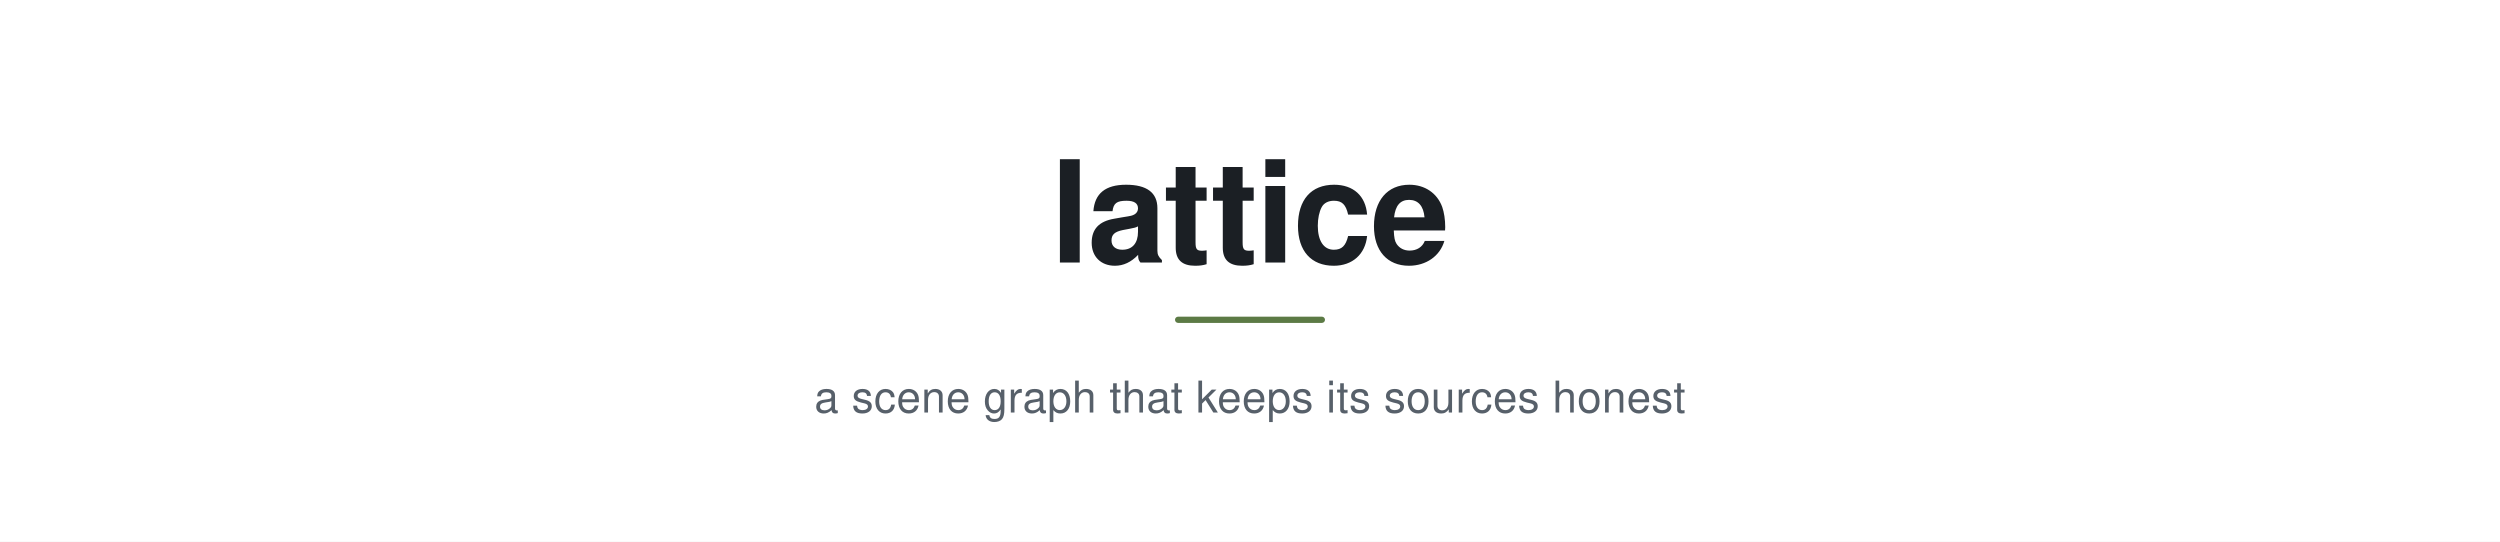
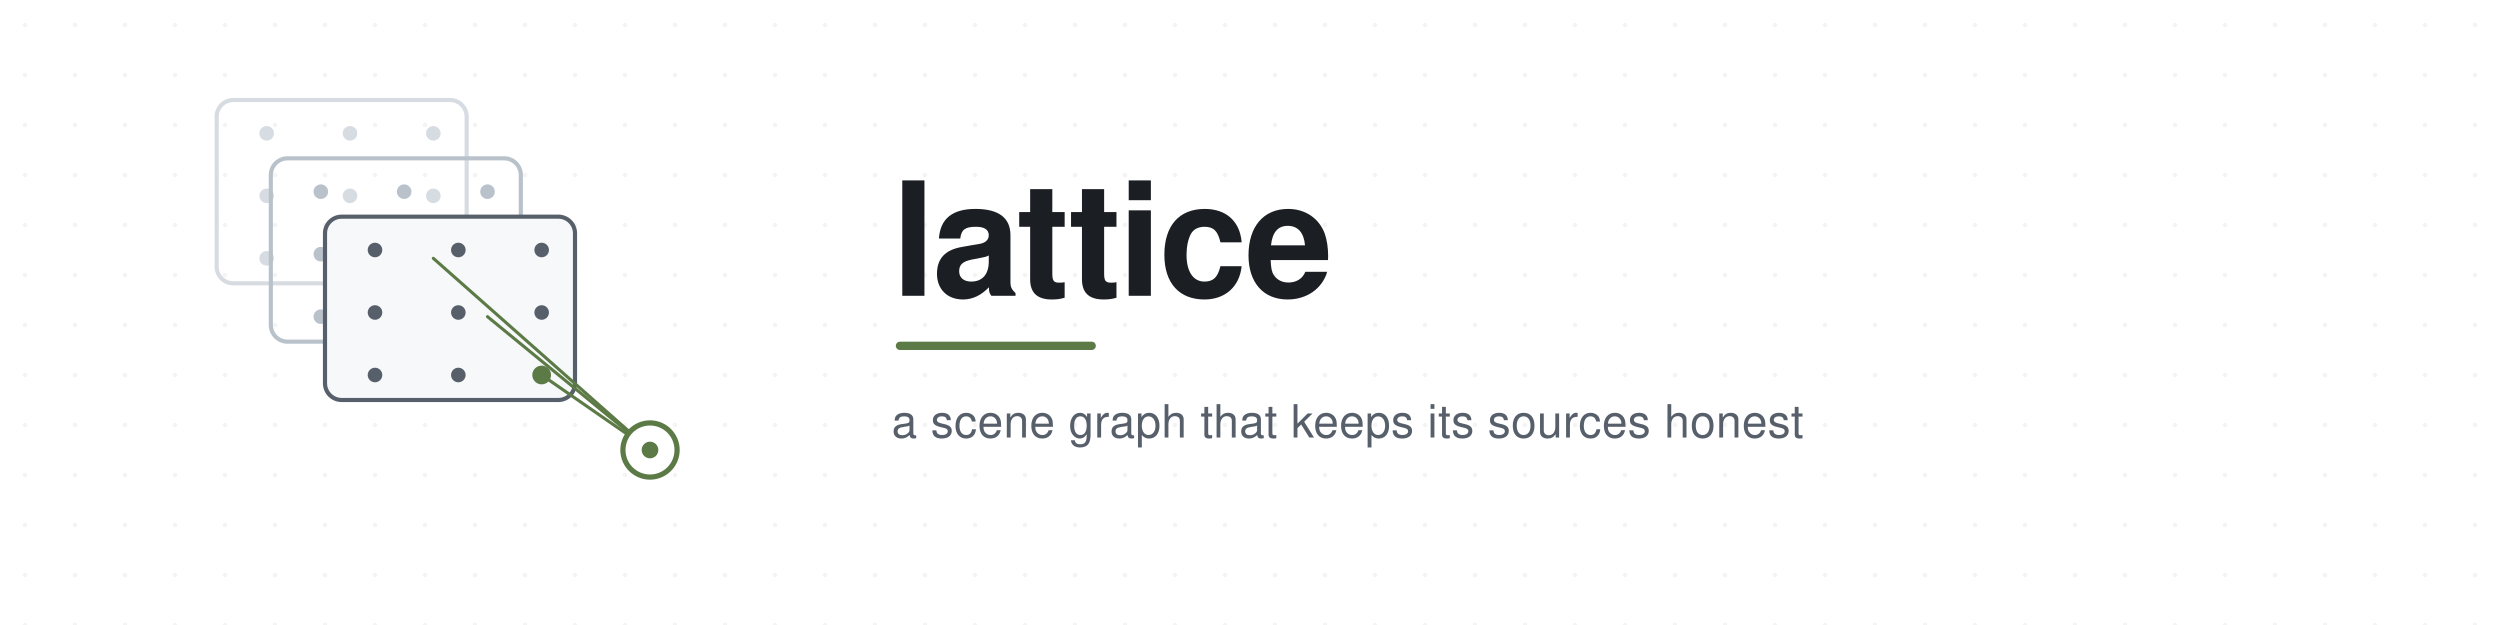
- <svg xmlns="http://www.w3.org/2000/svg" width="1200" height="260" viewBox="0 0 1200 260" role="img" aria-label="lattice: a scene graph that keeps its sources honest">
-   <rect width="1200" height="260" fill="#FFFFFF" />
-   <text x="600" y="126" text-anchor="middle" font-family="ui-sans-serif, -apple-system, 'Segoe UI', Helvetica, Arial, sans-serif" font-size="68" font-weight="600" letter-spacing="-1" fill="#1B1F24">lattice</text>
-   <rect x="564" y="152" width="72" height="3" rx="1.5" fill="#5C7A45" />
-   <text x="600" y="198" text-anchor="middle" font-family="ui-sans-serif, -apple-system, 'Segoe UI', Helvetica, Arial, sans-serif" font-size="21" font-weight="400" letter-spacing="0.2" fill="#57606A">a scene graph that keeps its sources honest</text>
+ <svg xmlns="http://www.w3.org/2000/svg" width="1200" height="300" viewBox="0 0 1200 300" role="img" aria-label="lattice: a scene graph that keeps its sources honest">
+   <rect width="1200" height="300" fill="#FFFFFF" />
+   <defs>
+     <pattern id="dots" width="24" height="24" patternUnits="userSpaceOnUse">
+       <circle cx="12" cy="12" r="1.1" fill="#1B1F24" />
+     </pattern>
+   </defs>
+   <rect width="1200" height="300" fill="url(#dots)" opacity="0.05" aria-hidden="true" />
+   <g aria-hidden="true" stroke-linecap="round" stroke-linejoin="round">
+     <rect x="104" y="48" width="120" height="88" rx="8" fill="none" stroke="#D6DCE2" stroke-width="2" />
+     <circle cx="128" cy="64" r="3.5" fill="#D6DCE2" />
+     <circle cx="168" cy="64" r="3.5" fill="#D6DCE2" />
+     <circle cx="208" cy="64" r="3.5" fill="#D6DCE2" />
+     <circle cx="128" cy="94" r="3.5" fill="#D6DCE2" />
+     <circle cx="168" cy="94" r="3.5" fill="#D6DCE2" />
+     <circle cx="208" cy="94" r="3.5" fill="#D6DCE2" />
+     <circle cx="128" cy="124" r="3.5" fill="#D6DCE2" />
+     <circle cx="168" cy="124" r="3.5" fill="#D6DCE2" />
+     <circle cx="208" cy="124" r="3.5" fill="#D6DCE2" />
+     <rect x="130" y="76" width="120" height="88" rx="8" fill="none" stroke="#B9C2CB" stroke-width="2" />
+     <circle cx="154" cy="92" r="3.5" fill="#B9C2CB" />
+     <circle cx="194" cy="92" r="3.5" fill="#B9C2CB" />
+     <circle cx="234" cy="92" r="3.5" fill="#B9C2CB" />
+     <circle cx="154" cy="122" r="3.5" fill="#B9C2CB" />
+     <circle cx="194" cy="122" r="3.5" fill="#B9C2CB" />
+     <circle cx="234" cy="122" r="3.5" fill="#B9C2CB" />
+     <circle cx="154" cy="152" r="3.5" fill="#B9C2CB" />
+     <circle cx="194" cy="152" r="3.5" fill="#B9C2CB" />
+     <circle cx="234" cy="152" r="3.5" fill="#B9C2CB" />
+     <rect x="156" y="104" width="120" height="88" rx="8" fill="#F6F8FA" stroke="#57606A" stroke-width="2" />
+     <circle cx="180" cy="120" r="3.5" fill="#57606A" />
+     <circle cx="220" cy="120" r="3.5" fill="#57606A" />
+     <circle cx="260" cy="120" r="3.5" fill="#57606A" />
+     <circle cx="180" cy="150" r="3.5" fill="#57606A" />
+     <circle cx="220" cy="150" r="3.5" fill="#57606A" />
+     <circle cx="260" cy="150" r="3.5" fill="#57606A" />
+     <circle cx="180" cy="180" r="3.5" fill="#57606A" />
+     <circle cx="220" cy="180" r="3.5" fill="#57606A" />
+     <path d="M 208 124 L 312 216" fill="none" stroke="#5C7A45" stroke-width="1.5" />
+     <path d="M 234 152 L 312 216" fill="none" stroke="#5C7A45" stroke-width="1.5" />
+     <path d="M 260 180 L 312 216" fill="none" stroke="#5C7A45" stroke-width="1.5" />
+     <circle cx="260" cy="180" r="4.5" fill="#5C7A45" />
+     <circle cx="312" cy="216" r="13" fill="#FFFFFF" stroke="#5C7A45" stroke-width="2.5" />
+     <circle cx="312" cy="216" r="4" fill="#5C7A45" />
+   </g>
+   <text x="428" y="142" font-family="ui-sans-serif, -apple-system, 'Segoe UI', Helvetica, Arial, sans-serif" font-size="76" font-weight="600" letter-spacing="-1.5" fill="#1B1F24">lattice</text>
+   <rect x="430" y="164" width="96" height="4" rx="2" fill="#5C7A45" />
+   <text x="428" y="210" font-family="ui-sans-serif, -apple-system, 'Segoe UI', Helvetica, Arial, sans-serif" font-size="22" font-weight="400" letter-spacing="0.2" fill="#57606A">a scene graph that keeps its sources honest</text>
</svg>
